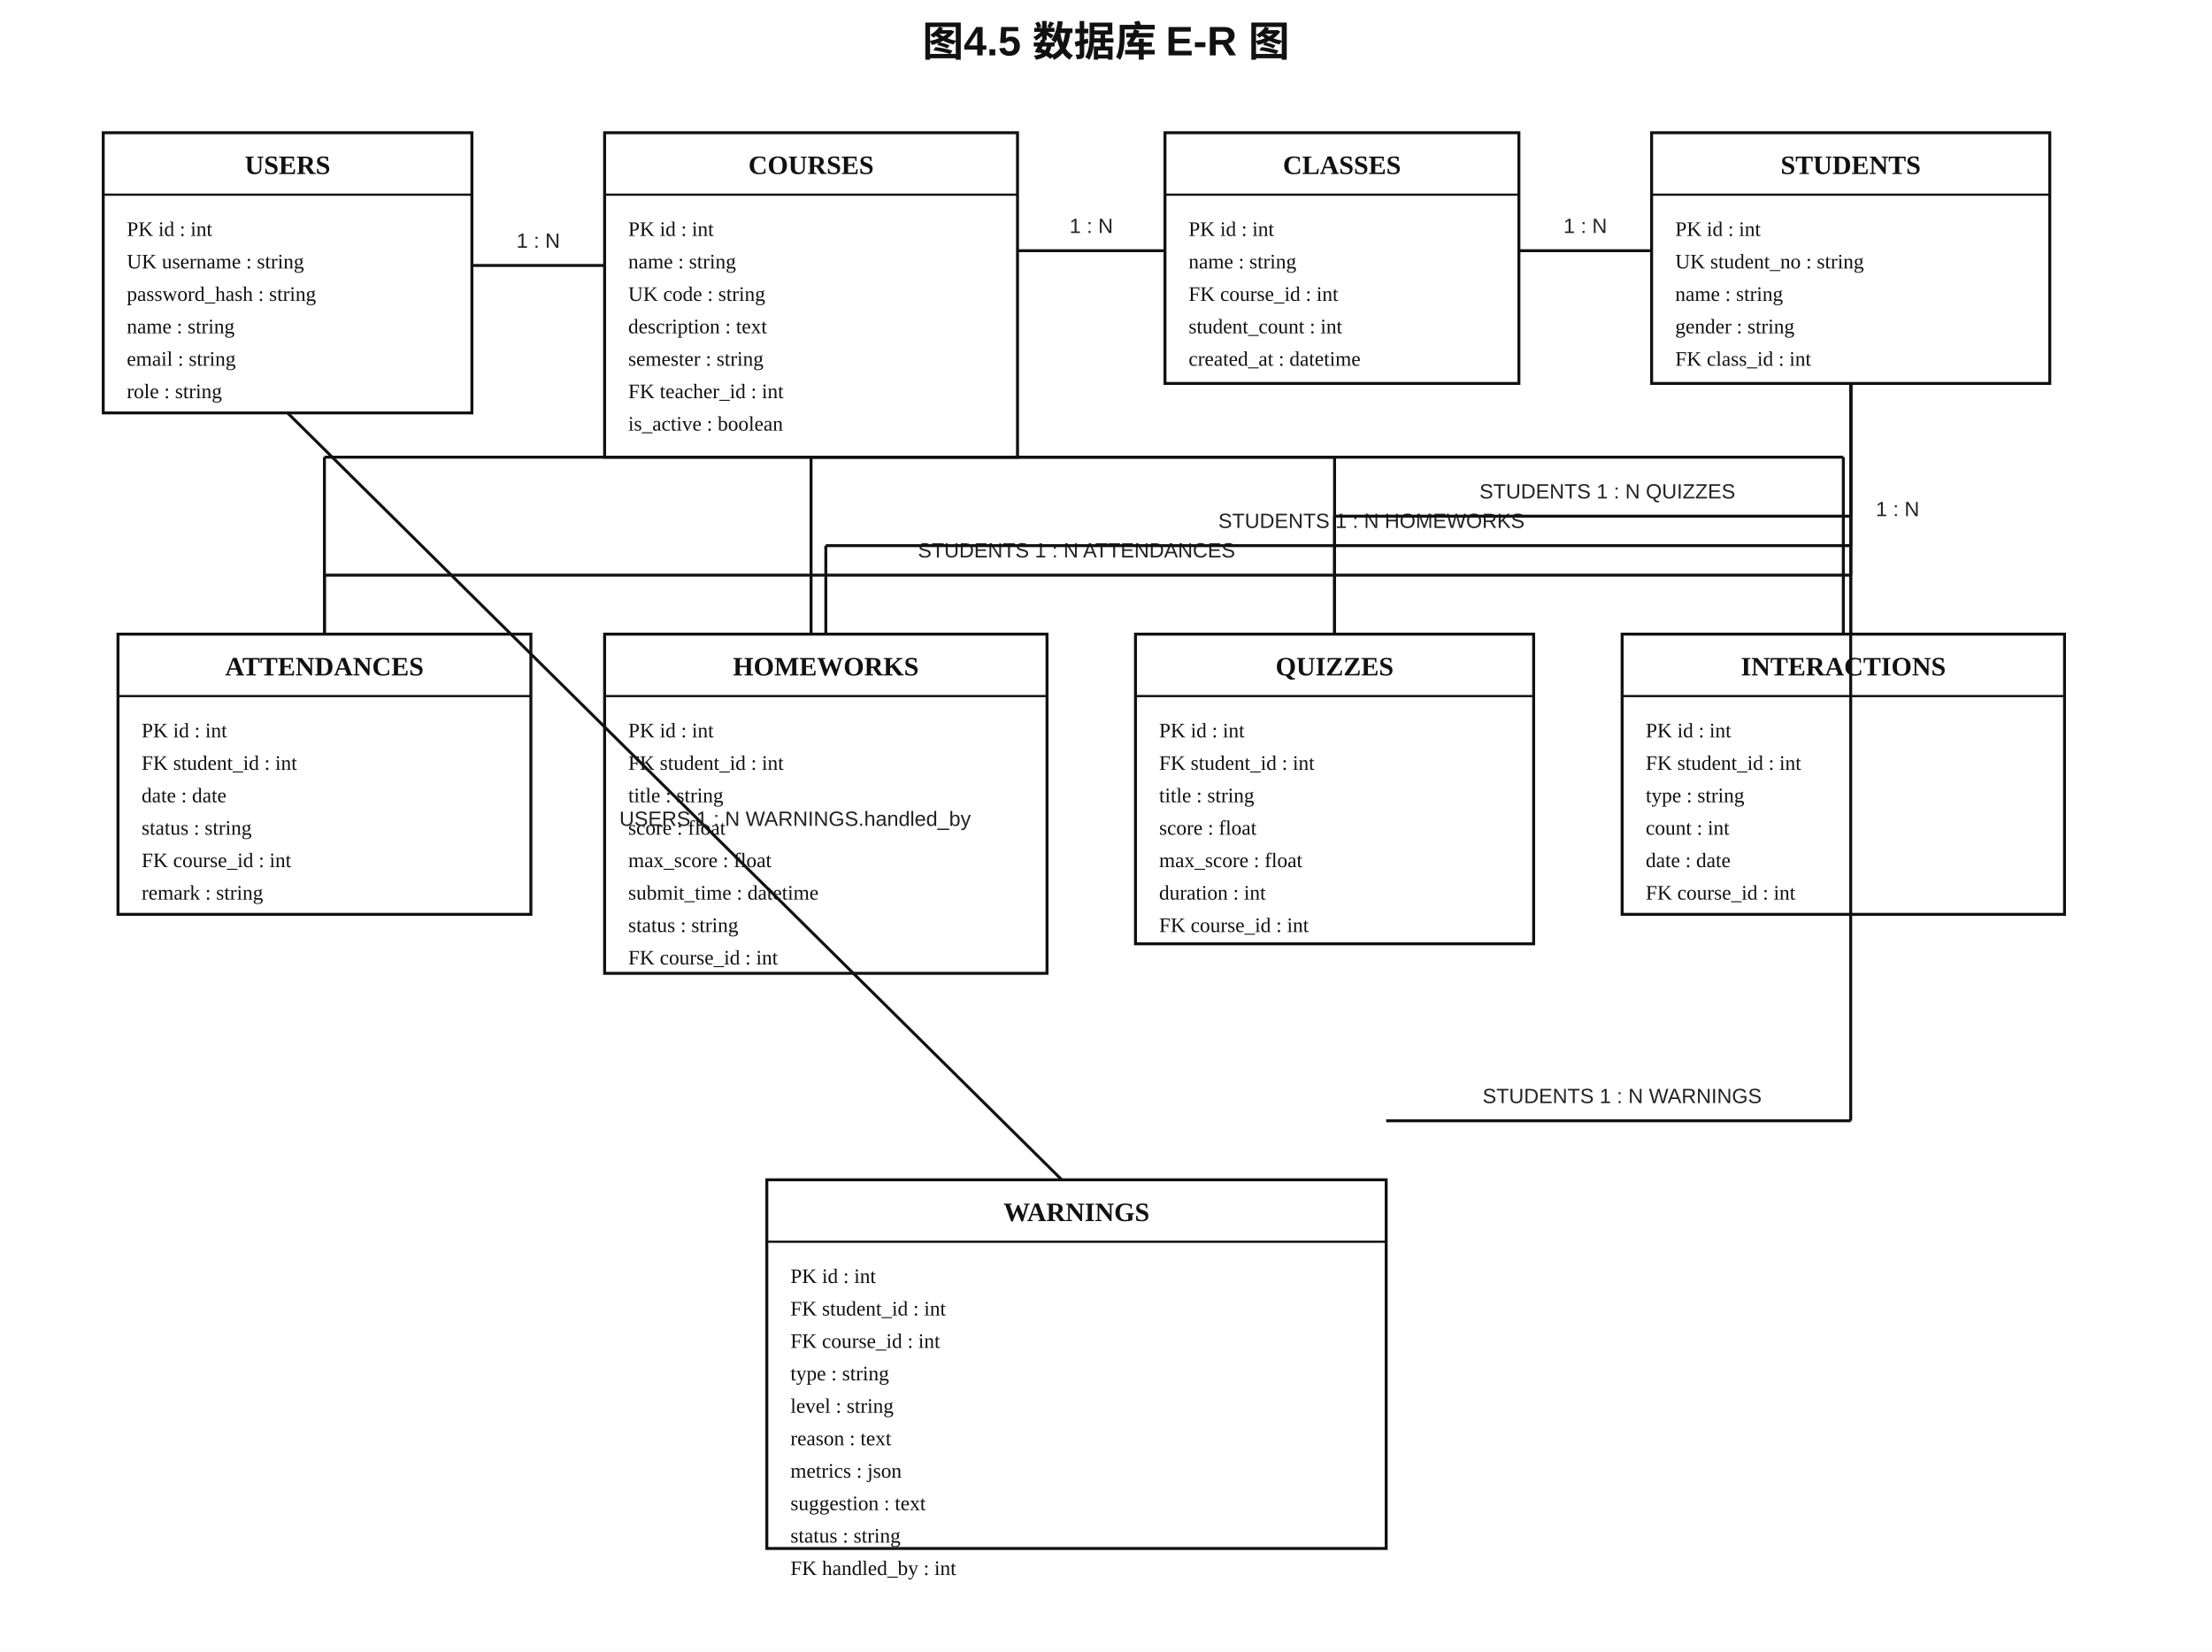
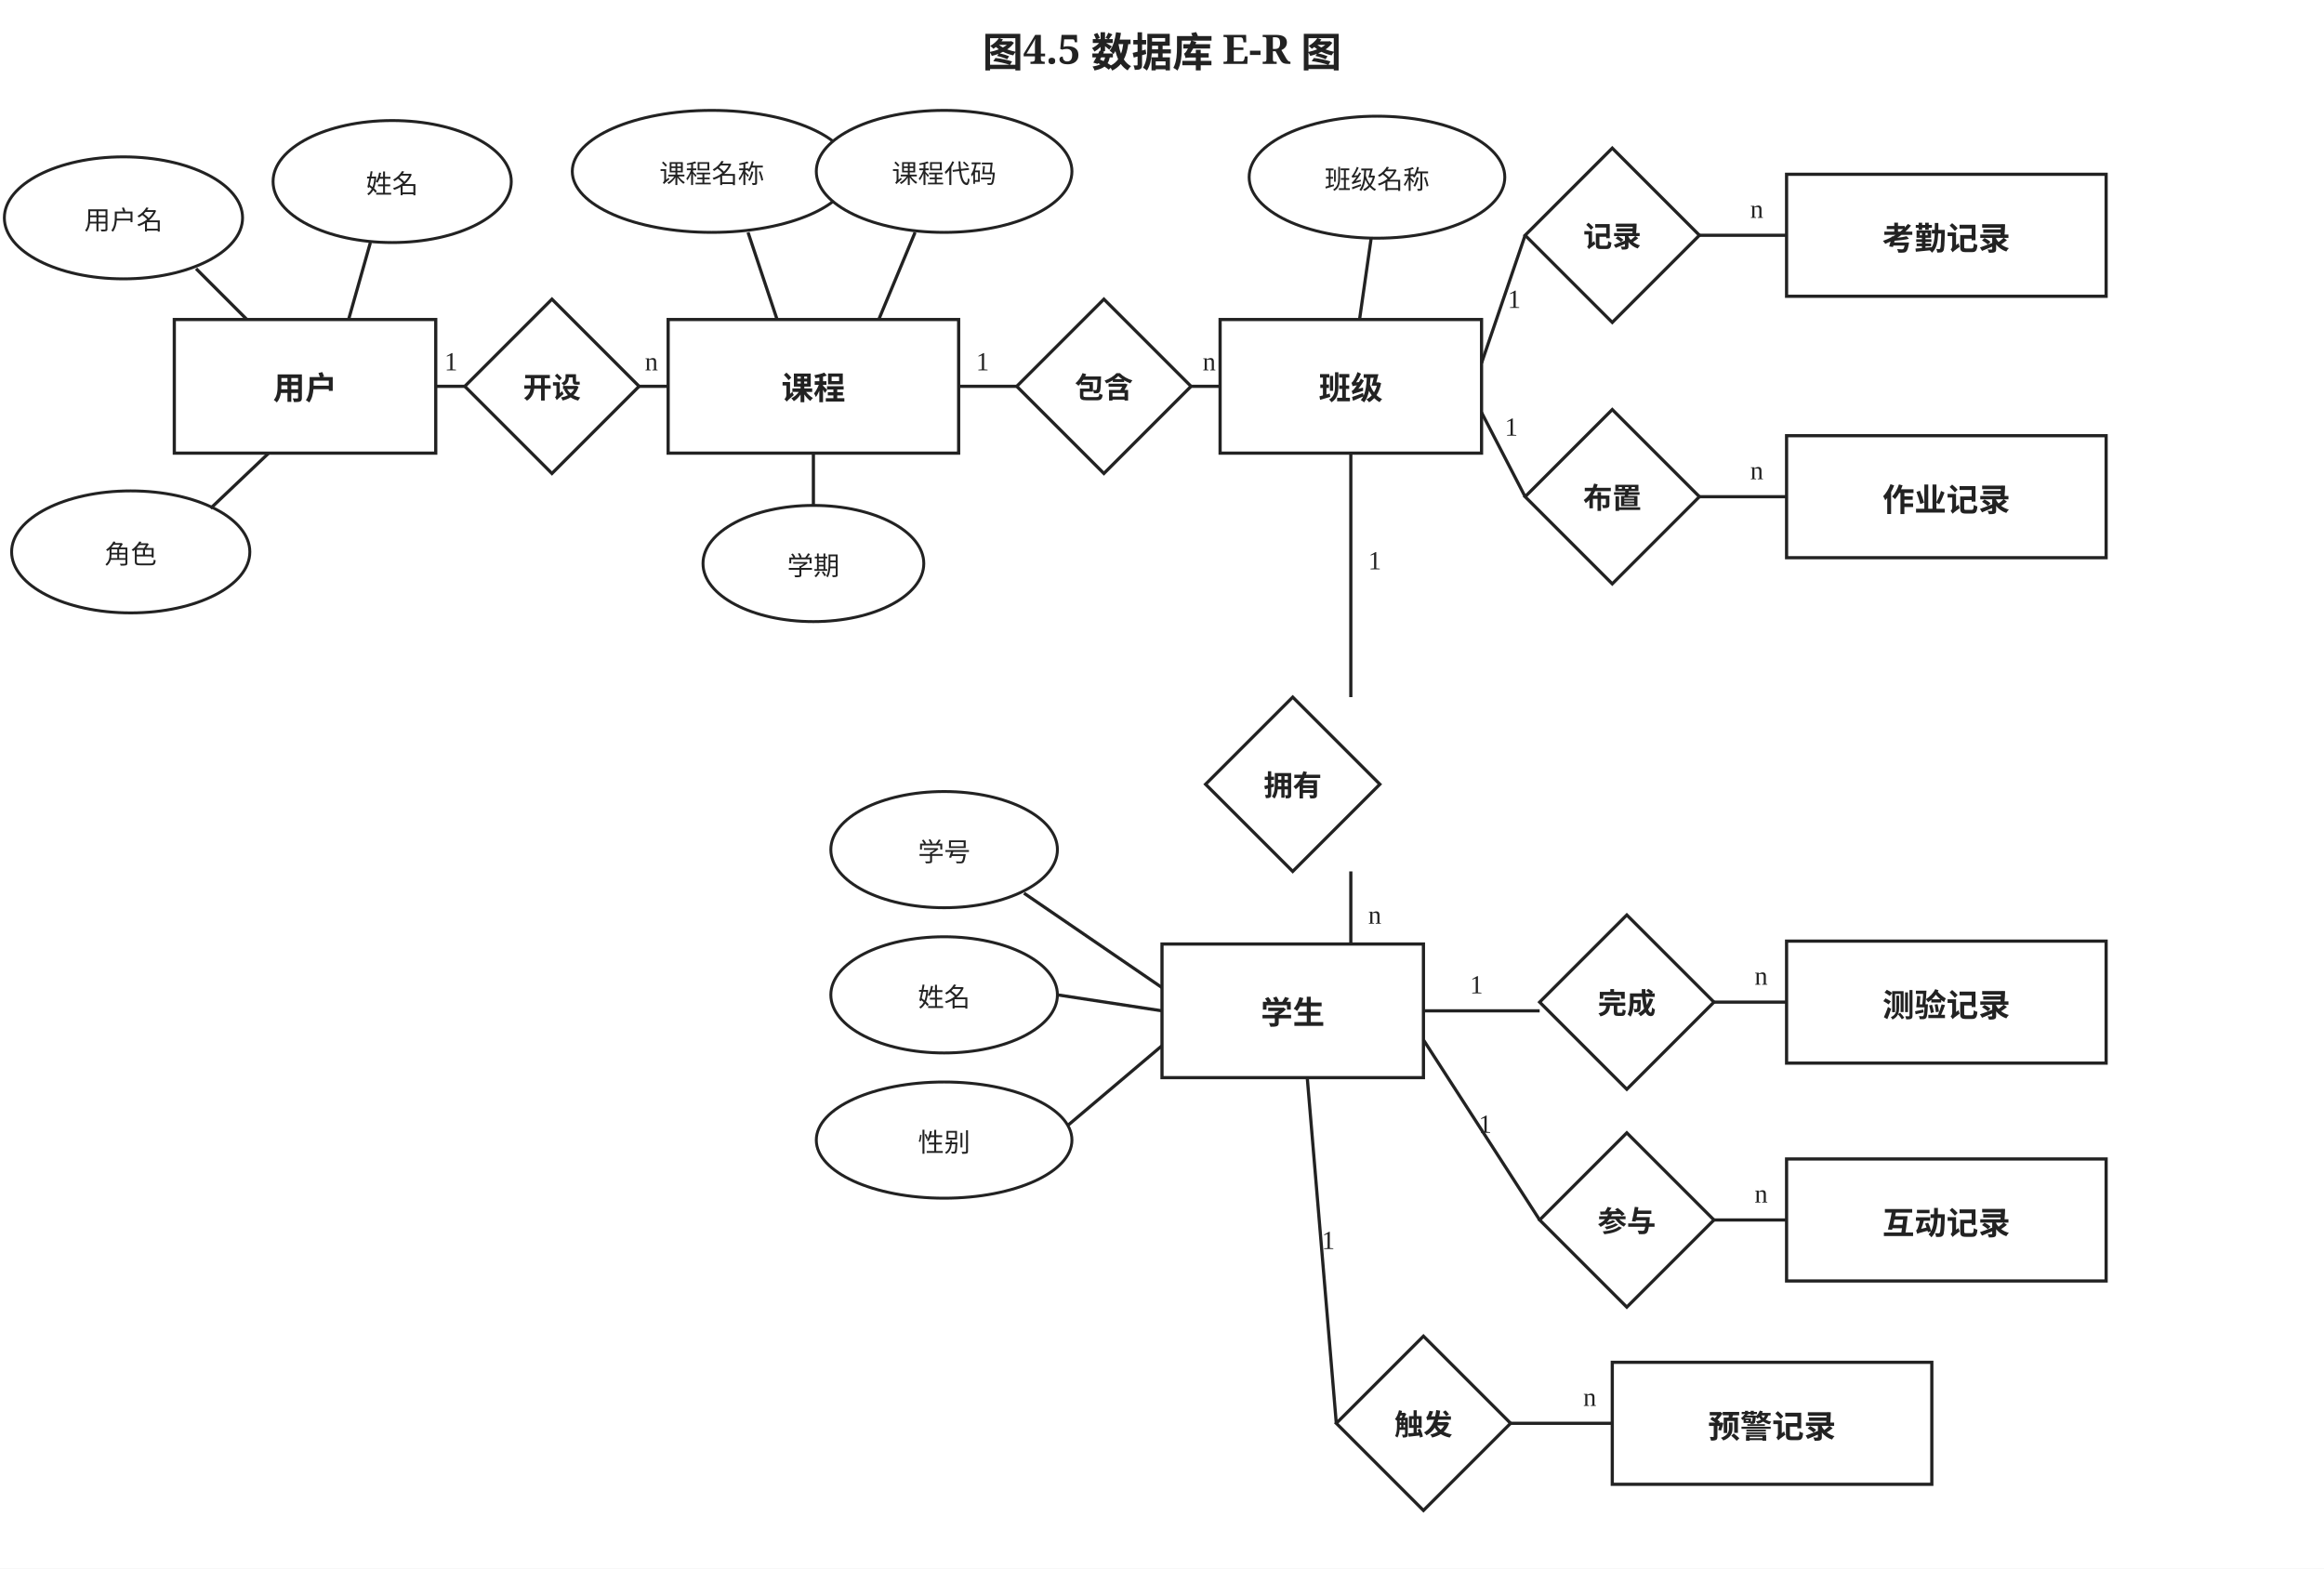
- <svg xmlns="http://www.w3.org/2000/svg" width="1500" height="1120" viewBox="0 0 1500 1120">
+ <svg xmlns="http://www.w3.org/2000/svg" width="1600" height="1080" viewBox="0 0 1600 1080">
  <defs>
    <style>
-       .title { font: 700 28px "PingFang SC", "Microsoft YaHei", Arial, sans-serif; fill: #111111; }
-       .subtitle { font: 15px "PingFang SC", "Microsoft YaHei", Arial, sans-serif; fill: #555555; }
-       .actor { font: 700 18px "PingFang SC", "Microsoft YaHei", Arial, sans-serif; fill: #111111; }
-       .text { font: 16px "PingFang SC", "Microsoft YaHei", Arial, sans-serif; fill: #111111; }
-       .small { font: 14px "PingFang SC", "Microsoft YaHei", Arial, sans-serif; fill: #222222; }
-       .table-title { font: 700 18px "Times New Roman", "PingFang SC", serif; fill: #111111; }
-       .field { font: 14px "Times New Roman", Consolas, monospace; fill: #111111; }
-       .frame { fill: #ffffff; stroke: #111111; stroke-width: 2; }
-       .thin { fill: #ffffff; stroke: #111111; stroke-width: 1.7; }
-       .line { stroke: #111111; stroke-width: 2; fill: none; }
-       .line-thin { stroke: #111111; stroke-width: 1.5; fill: none; }
+       .entity { fill: #ffffff; stroke: #222222; stroke-width: 2.2; }
+       .relation { fill: #ffffff; stroke: #222222; stroke-width: 2.2; }
+       .attribute { fill: #ffffff; stroke: #222222; stroke-width: 2.0; }
+       .line { stroke: #222222; stroke-width: 2.2; fill: none; }
+       .entity-text { font: 700 22px "SimSun", "Songti SC", serif; fill: #222222; }
+       .relation-text { font: 700 20px "SimSun", "Songti SC", serif; fill: #222222; }
+       .attr-text { font: 18px "SimSun", "Songti SC", serif; fill: #222222; }
+       .card { font: 18px "Times New Roman", serif; fill: #222222; }
+       .title { font: 700 28px "SimSun", "Songti SC", serif; fill: #222222; }
    </style>
-     <marker id="arrow" markerWidth="10" markerHeight="10" refX="8" refY="3" orient="auto" markerUnits="strokeWidth">
-       <path d="M0,0 L0,6 L9,3 z" fill="#111111" />
-     </marker>
  </defs>
-   <rect width="1500" height="1120" fill="#ffffff" />
-   <text x="750.0" y="38" text-anchor="middle" class="title">图4.5 数据库 E-R 图</text>
-   <rect x="70" y="90" width="250" height="190" class="frame" />
-   <line x1="70" y1="132" x2="320" y2="132" class="line-thin" />
-   <text x="195.0" y="118" text-anchor="middle" class="table-title">USERS</text>
-   <text x="86" y="160" class="field">PK  id : int</text>
-   <text x="86" y="182" class="field">UK  username : string</text>
-   <text x="86" y="204" class="field">password_hash : string</text>
-   <text x="86" y="226" class="field">name : string</text>
-   <text x="86" y="248" class="field">email : string</text>
-   <text x="86" y="270" class="field">role : string</text>
-   <rect x="410" y="90" width="280" height="220" class="frame" />
-   <line x1="410" y1="132" x2="690" y2="132" class="line-thin" />
-   <text x="550.0" y="118" text-anchor="middle" class="table-title">COURSES</text>
-   <text x="426" y="160" class="field">PK  id : int</text>
-   <text x="426" y="182" class="field">name : string</text>
-   <text x="426" y="204" class="field">UK  code : string</text>
-   <text x="426" y="226" class="field">description : text</text>
-   <text x="426" y="248" class="field">semester : string</text>
-   <text x="426" y="270" class="field">FK  teacher_id : int</text>
-   <text x="426" y="292" class="field">is_active : boolean</text>
-   <rect x="790" y="90" width="240" height="170" class="frame" />
-   <line x1="790" y1="132" x2="1030" y2="132" class="line-thin" />
-   <text x="910.0" y="118" text-anchor="middle" class="table-title">CLASSES</text>
-   <text x="806" y="160" class="field">PK  id : int</text>
-   <text x="806" y="182" class="field">name : string</text>
-   <text x="806" y="204" class="field">FK  course_id : int</text>
-   <text x="806" y="226" class="field">student_count : int</text>
-   <text x="806" y="248" class="field">created_at : datetime</text>
-   <rect x="1120" y="90" width="270" height="170" class="frame" />
-   <line x1="1120" y1="132" x2="1390" y2="132" class="line-thin" />
-   <text x="1255.0" y="118" text-anchor="middle" class="table-title">STUDENTS</text>
-   <text x="1136" y="160" class="field">PK  id : int</text>
-   <text x="1136" y="182" class="field">UK  student_no : string</text>
-   <text x="1136" y="204" class="field">name : string</text>
-   <text x="1136" y="226" class="field">gender : string</text>
-   <text x="1136" y="248" class="field">FK  class_id : int</text>
-   <rect x="80" y="430" width="280" height="190" class="frame" />
-   <line x1="80" y1="472" x2="360" y2="472" class="line-thin" />
-   <text x="220.0" y="458" text-anchor="middle" class="table-title">ATTENDANCES</text>
-   <text x="96" y="500" class="field">PK  id : int</text>
-   <text x="96" y="522" class="field">FK  student_id : int</text>
-   <text x="96" y="544" class="field">date : date</text>
-   <text x="96" y="566" class="field">status : string</text>
-   <text x="96" y="588" class="field">FK  course_id : int</text>
-   <text x="96" y="610" class="field">remark : string</text>
-   <rect x="410" y="430" width="300" height="230" class="frame" />
-   <line x1="410" y1="472" x2="710" y2="472" class="line-thin" />
-   <text x="560.0" y="458" text-anchor="middle" class="table-title">HOMEWORKS</text>
-   <text x="426" y="500" class="field">PK  id : int</text>
-   <text x="426" y="522" class="field">FK  student_id : int</text>
-   <text x="426" y="544" class="field">title : string</text>
-   <text x="426" y="566" class="field">score : float</text>
-   <text x="426" y="588" class="field">max_score : float</text>
-   <text x="426" y="610" class="field">submit_time : datetime</text>
-   <text x="426" y="632" class="field">status : string</text>
-   <text x="426" y="654" class="field">FK  course_id : int</text>
-   <rect x="770" y="430" width="270" height="210" class="frame" />
-   <line x1="770" y1="472" x2="1040" y2="472" class="line-thin" />
-   <text x="905.0" y="458" text-anchor="middle" class="table-title">QUIZZES</text>
-   <text x="786" y="500" class="field">PK  id : int</text>
-   <text x="786" y="522" class="field">FK  student_id : int</text>
-   <text x="786" y="544" class="field">title : string</text>
-   <text x="786" y="566" class="field">score : float</text>
-   <text x="786" y="588" class="field">max_score : float</text>
-   <text x="786" y="610" class="field">duration : int</text>
-   <text x="786" y="632" class="field">FK  course_id : int</text>
-   <rect x="1100" y="430" width="300" height="190" class="frame" />
-   <line x1="1100" y1="472" x2="1400" y2="472" class="line-thin" />
-   <text x="1250.0" y="458" text-anchor="middle" class="table-title">INTERACTIONS</text>
-   <text x="1116" y="500" class="field">PK  id : int</text>
-   <text x="1116" y="522" class="field">FK  student_id : int</text>
-   <text x="1116" y="544" class="field">type : string</text>
-   <text x="1116" y="566" class="field">count : int</text>
-   <text x="1116" y="588" class="field">date : date</text>
-   <text x="1116" y="610" class="field">FK  course_id : int</text>
-   <rect x="520" y="800" width="420" height="250" class="frame" />
-   <line x1="520" y1="842" x2="940" y2="842" class="line-thin" />
-   <text x="730.0" y="828" text-anchor="middle" class="table-title">WARNINGS</text>
-   <text x="536" y="870" class="field">PK  id : int</text>
-   <text x="536" y="892" class="field">FK  student_id : int</text>
-   <text x="536" y="914" class="field">FK  course_id : int</text>
-   <text x="536" y="936" class="field">type : string</text>
-   <text x="536" y="958" class="field">level : string</text>
-   <text x="536" y="980" class="field">reason : text</text>
-   <text x="536" y="1002" class="field">metrics : json</text>
-   <text x="536" y="1024" class="field">suggestion : text</text>
-   <text x="536" y="1046" class="field">status : string</text>
-   <text x="536" y="1068" class="field">FK  handled_by : int</text>
-   <line x1="320" y1="180" x2="410" y2="180" class="line" />
-   <text x="365" y="168" text-anchor="middle" class="small">1 : N</text>
-   <line x1="690" y1="170" x2="790" y2="170" class="line" />
-   <text x="740" y="158" text-anchor="middle" class="small">1 : N</text>
-   <line x1="1030" y1="170" x2="1120" y2="170" class="line" />
-   <text x="1075" y="158" text-anchor="middle" class="small">1 : N</text>
-   <line x1="1255" y1="260" x2="1255" y2="390" class="line" />
-   <line x1="1255" y1="390" x2="220" y2="390" class="line" />
-   <line x1="220" y1="390" x2="220" y2="430" class="line" />
-   <text x="730" y="378" text-anchor="middle" class="small">STUDENTS 1 : N ATTENDANCES</text>
-   <line x1="1255" y1="260" x2="1255" y2="370" class="line" />
-   <line x1="1255" y1="370" x2="560" y2="370" class="line" />
-   <line x1="560" y1="370" x2="560" y2="430" class="line" />
-   <text x="930" y="358" text-anchor="middle" class="small">STUDENTS 1 : N HOMEWORKS</text>
-   <line x1="1255" y1="260" x2="1255" y2="350" class="line" />
-   <line x1="1255" y1="350" x2="905" y2="350" class="line" />
-   <line x1="905" y1="350" x2="905" y2="430" class="line" />
-   <text x="1090" y="338" text-anchor="middle" class="small">STUDENTS 1 : N QUIZZES</text>
-   <line x1="1255" y1="260" x2="1255" y2="430" class="line" />
-   <text x="1272" y="350" class="small">1 : N</text>
-   <line x1="1255" y1="260" x2="1255" y2="760" class="line" />
-   <line x1="1255" y1="760" x2="940" y2="760" class="line" />
-   <text x="1100" y="748" text-anchor="middle" class="small">STUDENTS 1 : N WARNINGS</text>
-   <line x1="550" y1="310" x2="550" y2="430" class="line" />
-   <line x1="550" y1="310" x2="220" y2="310" class="line" />
-   <line x1="220" y1="310" x2="220" y2="430" class="line" />
-   <line x1="550" y1="310" x2="905" y2="310" class="line" />
-   <line x1="905" y1="310" x2="905" y2="430" class="line" />
-   <line x1="550" y1="310" x2="1250" y2="310" class="line" />
-   <line x1="1250" y1="310" x2="1250" y2="430" class="line" />
-   <line x1="195" y1="280" x2="720" y2="800" class="line" />
-   <text x="420" y="560" class="small">USERS 1 : N WARNINGS.handled_by</text>
+   <rect width="1600" height="1080" fill="#ffffff" />
+   <text x="800" y="46" text-anchor="middle" class="title">图4.5 数据库 E-R 图</text>
+   <rect x="120" y="220" width="180" height="92" class="entity" />
+   <text x="210" y="275" text-anchor="middle" class="entity-text">用户</text>
+   <ellipse cx="85" cy="150" rx="82" ry="42" class="attribute" />
+   <text x="85" y="158" text-anchor="middle" class="attr-text">用户名</text>
+   <line x1="135" y1="185" x2="170" y2="220" class="line" />
+   <ellipse cx="270" cy="125" rx="82" ry="42" class="attribute" />
+   <text x="270" y="133" text-anchor="middle" class="attr-text">姓名</text>
+   <line x1="255" y1="167" x2="240" y2="220" class="line" />
+   <ellipse cx="90" cy="380" rx="82" ry="42" class="attribute" />
+   <text x="90" y="388" text-anchor="middle" class="attr-text">角色</text>
+   <line x1="145" y1="350" x2="185" y2="312" class="line" />
+   <rect x="460" y="220" width="200" height="92" class="entity" />
+   <text x="560" y="275" text-anchor="middle" class="entity-text">课程</text>
+   <ellipse cx="490" cy="118" rx="96" ry="42" class="attribute" />
+   <text x="490" y="126" text-anchor="middle" class="attr-text">课程名称</text>
+   <line x1="515" y1="160" x2="535" y2="220" class="line" />
+   <ellipse cx="650" cy="118" rx="88" ry="42" class="attribute" />
+   <text x="650" y="126" text-anchor="middle" class="attr-text">课程代码</text>
+   <line x1="630" y1="160" x2="605" y2="220" class="line" />
+   <ellipse cx="560" cy="388" rx="76" ry="40" class="attribute" />
+   <text x="560" y="396" text-anchor="middle" class="attr-text">学期</text>
+   <line x1="560" y1="348" x2="560" y2="312" class="line" />
+   <rect x="840" y="220" width="180" height="92" class="entity" />
+   <text x="930" y="275" text-anchor="middle" class="entity-text">班级</text>
+   <ellipse cx="948" cy="122" rx="88" ry="42" class="attribute" />
+   <text x="948" y="130" text-anchor="middle" class="attr-text">班级名称</text>
+   <line x1="944" y1="164" x2="936" y2="220" class="line" />
+   <rect x="800" y="650" width="180" height="92" class="entity" />
+   <text x="890" y="705" text-anchor="middle" class="entity-text">学生</text>
+   <ellipse cx="650" cy="585" rx="78" ry="40" class="attribute" />
+   <text x="650" y="593" text-anchor="middle" class="attr-text">学号</text>
+   <line x1="705" y1="615" x2="800" y2="680" class="line" />
+   <ellipse cx="650" cy="685" rx="78" ry="40" class="attribute" />
+   <text x="650" y="693" text-anchor="middle" class="attr-text">姓名</text>
+   <line x1="728" y1="685" x2="800" y2="696" class="line" />
+   <ellipse cx="650" cy="785" rx="88" ry="40" class="attribute" />
+   <text x="650" y="793" text-anchor="middle" class="attr-text">性别</text>
+   <line x1="735" y1="775" x2="800" y2="720" class="line" />
+   <rect x="1230" y="120" width="220" height="84" class="entity" />
+   <text x="1340" y="172" text-anchor="middle" class="entity-text">考勤记录</text>
+   <rect x="1230" y="300" width="220" height="84" class="entity" />
+   <text x="1340" y="352" text-anchor="middle" class="entity-text">作业记录</text>
+   <rect x="1230" y="648" width="220" height="84" class="entity" />
+   <text x="1340" y="700" text-anchor="middle" class="entity-text">测验记录</text>
+   <rect x="1230" y="798" width="220" height="84" class="entity" />
+   <text x="1340" y="850" text-anchor="middle" class="entity-text">互动记录</text>
+   <rect x="1110" y="938" width="220" height="84" class="entity" />
+   <text x="1220" y="990" text-anchor="middle" class="entity-text">预警记录</text>
+   <polygon points="320,266 380,206 440,266 380,326" class="relation" />
+   <text x="380" y="274" text-anchor="middle" class="relation-text">开设</text>
+   <polygon points="700,266 760,206 820,266 760,326" class="relation" />
+   <text x="760" y="274" text-anchor="middle" class="relation-text">包含</text>
+   <polygon points="830,540 890,480 950,540 890,600" class="relation" />
+   <text x="890" y="548" text-anchor="middle" class="relation-text">拥有</text>
+   <polygon points="1050,162 1110,102 1170,162 1110,222" class="relation" />
+   <text x="1110" y="170" text-anchor="middle" class="relation-text">记录</text>
+   <polygon points="1050,342 1110,282 1170,342 1110,402" class="relation" />
+   <text x="1110" y="350" text-anchor="middle" class="relation-text">布置</text>
+   <polygon points="1060,690 1120,630 1180,690 1120,750" class="relation" />
+   <text x="1120" y="698" text-anchor="middle" class="relation-text">完成</text>
+   <polygon points="1060,840 1120,780 1180,840 1120,900" class="relation" />
+   <text x="1120" y="848" text-anchor="middle" class="relation-text">参与</text>
+   <polygon points="920,980 980,920 1040,980 980,1040" class="relation" />
+   <text x="980" y="988" text-anchor="middle" class="relation-text">触发</text>
+   <line x1="300" y1="266" x2="320" y2="266" class="line" />
+   <line x1="440" y1="266" x2="460" y2="266" class="line" />
+   <text x="306" y="255" class="card">1</text>
+   <text x="444" y="255" class="card">n</text>
+   <line x1="660" y1="266" x2="700" y2="266" class="line" />
+   <line x1="820" y1="266" x2="840" y2="266" class="line" />
+   <text x="672" y="255" class="card">1</text>
+   <text x="828" y="255" class="card">n</text>
+   <line x1="930" y1="312" x2="930" y2="480" class="line" />
+   <line x1="930" y1="600" x2="930" y2="650" class="line" />
+   <text x="942" y="392" class="card">1</text>
+   <text x="942" y="636" class="card">n</text>
+   <line x1="1020" y1="250" x2="1050" y2="162" class="line" />
+   <line x1="1170" y1="162" x2="1230" y2="162" class="line" />
+   <text x="1038" y="212" class="card">1</text>
+   <text x="1205" y="150" class="card">n</text>
+   <line x1="1020" y1="284" x2="1050" y2="342" class="line" />
+   <line x1="1170" y1="342" x2="1230" y2="342" class="line" />
+   <text x="1036" y="300" class="card">1</text>
+   <text x="1205" y="330" class="card">n</text>
+   <line x1="980" y1="696" x2="1060" y2="696" class="line" />
+   <line x1="1180" y1="690" x2="1230" y2="690" class="line" />
+   <text x="1012" y="684" class="card">1</text>
+   <text x="1208" y="678" class="card">n</text>
+   <line x1="980" y1="716" x2="1060" y2="840" class="line" />
+   <line x1="1180" y1="840" x2="1230" y2="840" class="line" />
+   <text x="1018" y="780" class="card">1</text>
+   <text x="1208" y="828" class="card">n</text>
+   <line x1="900" y1="742" x2="920" y2="980" class="line" />
+   <line x1="1040" y1="980" x2="1110" y2="980" class="line" />
+   <text x="910" y="860" class="card">1</text>
+   <text x="1090" y="968" class="card">n</text>
</svg>
